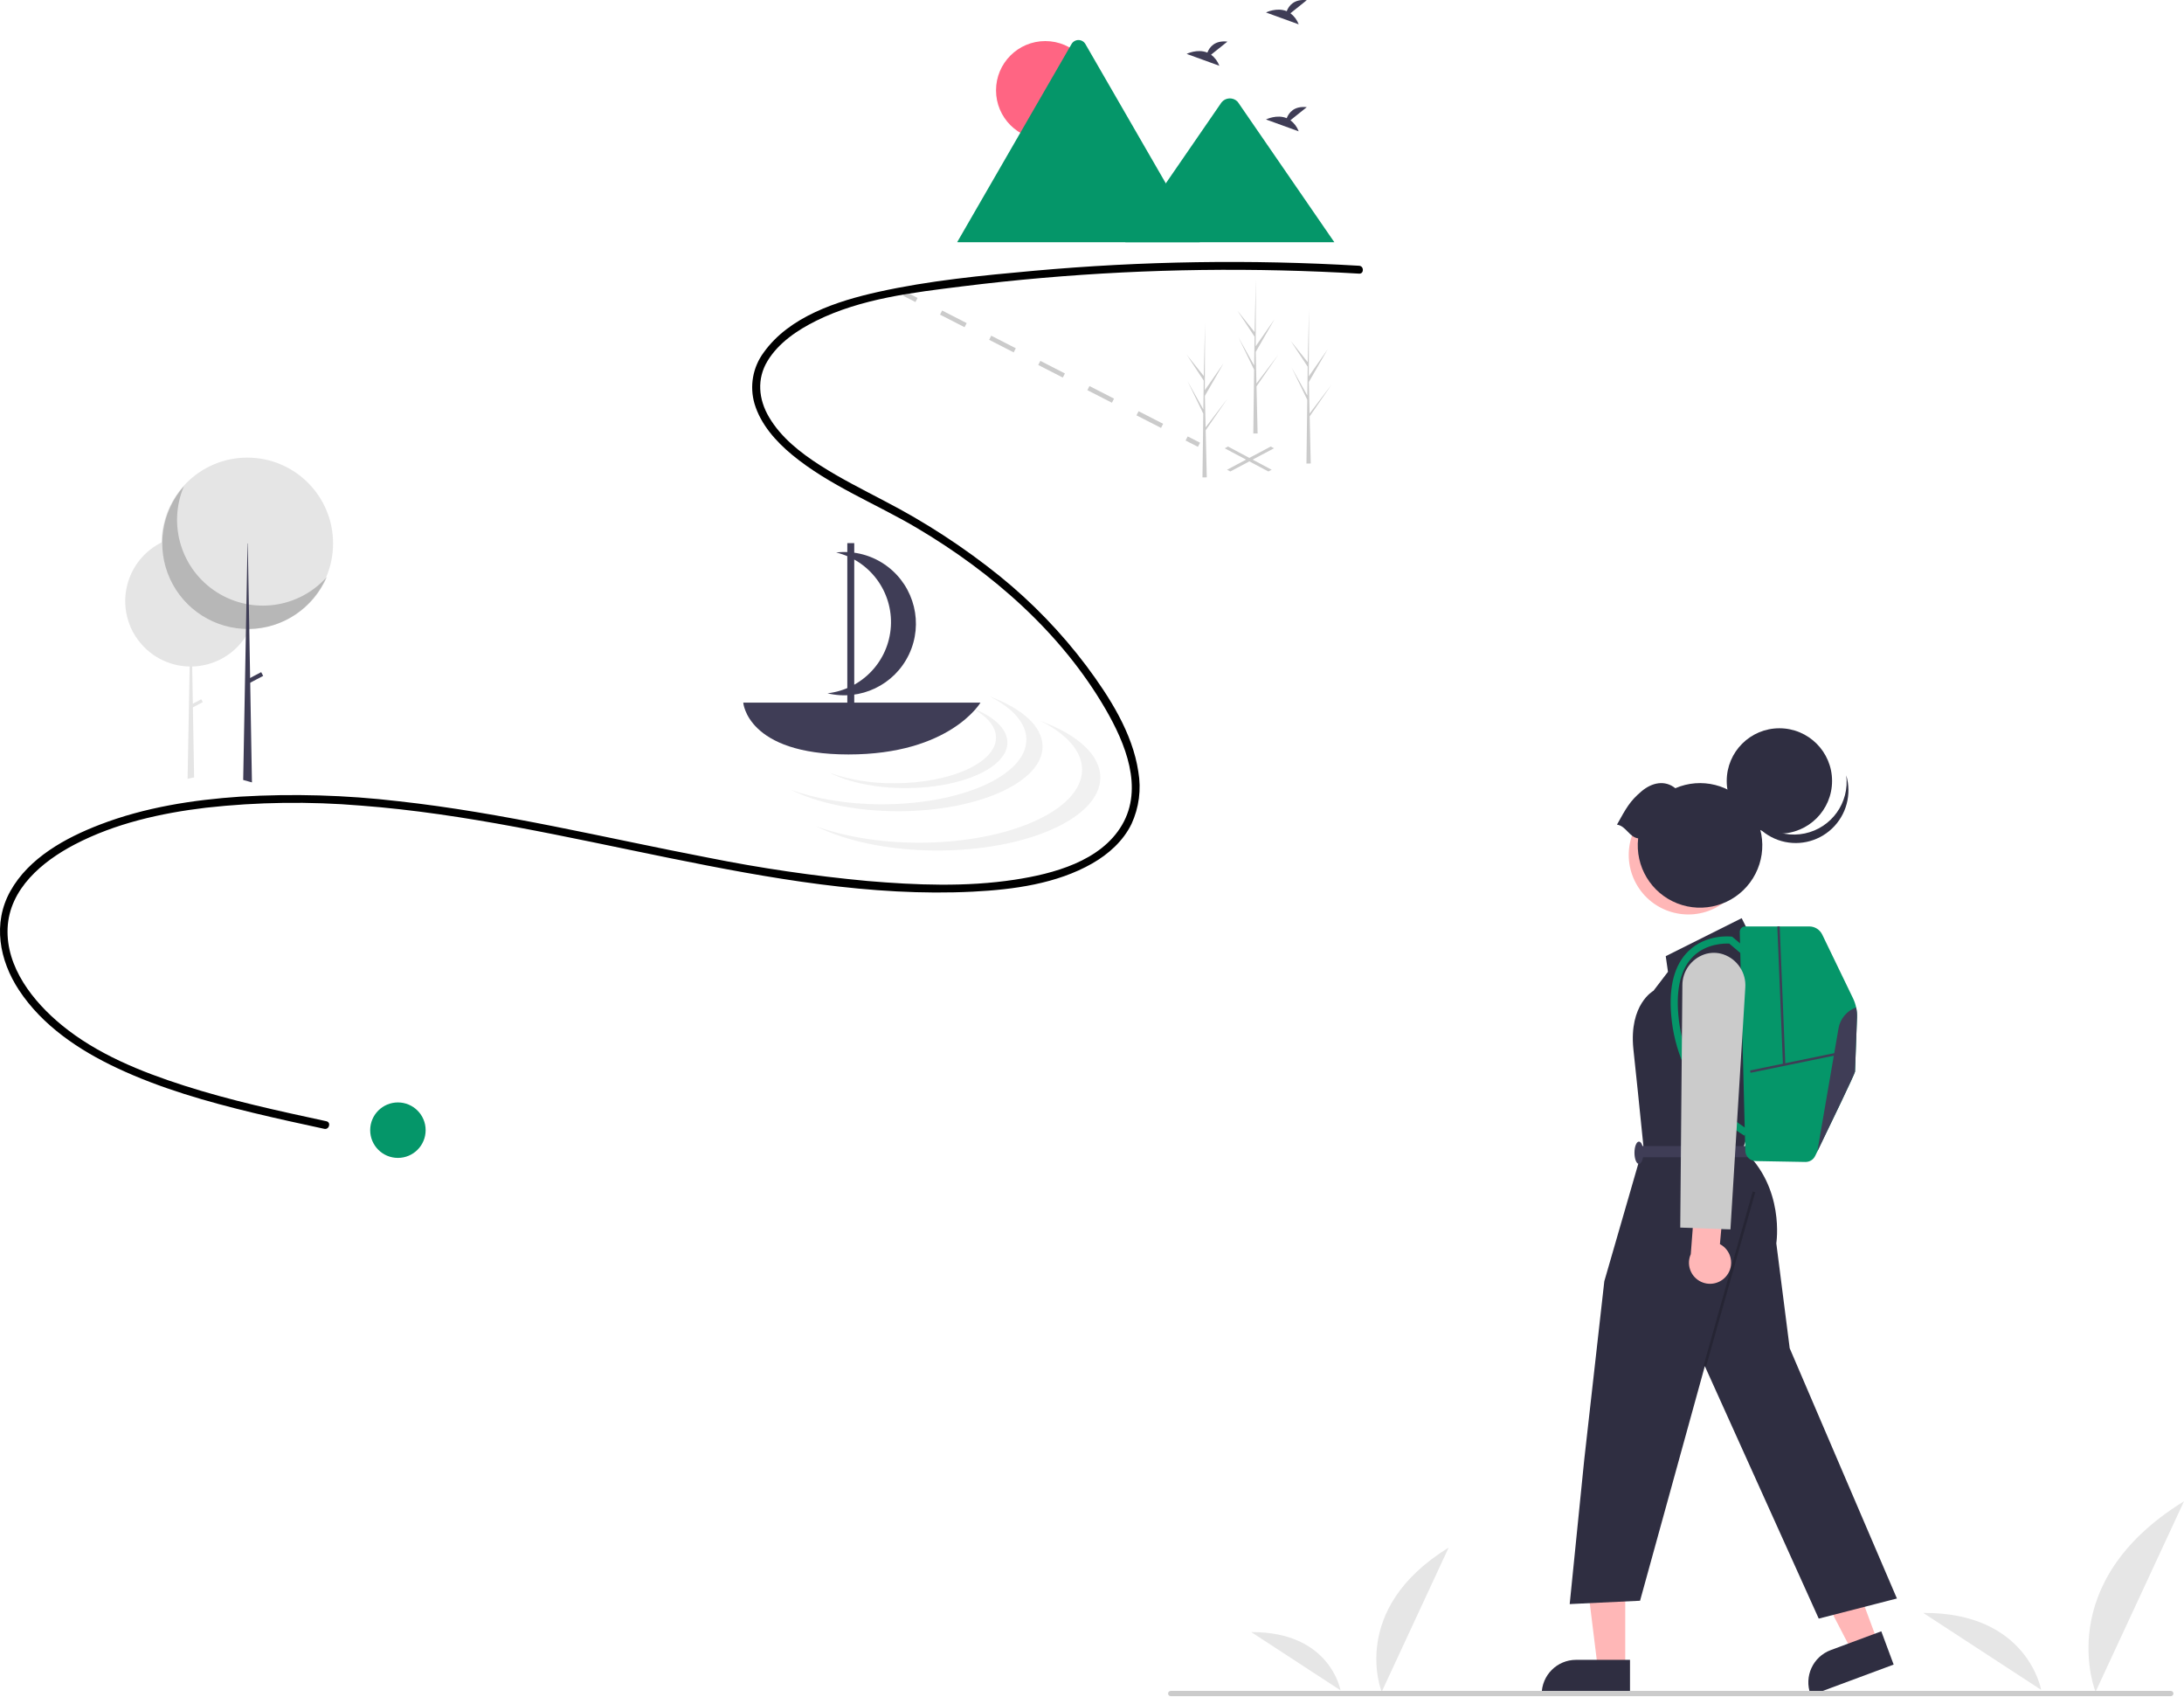
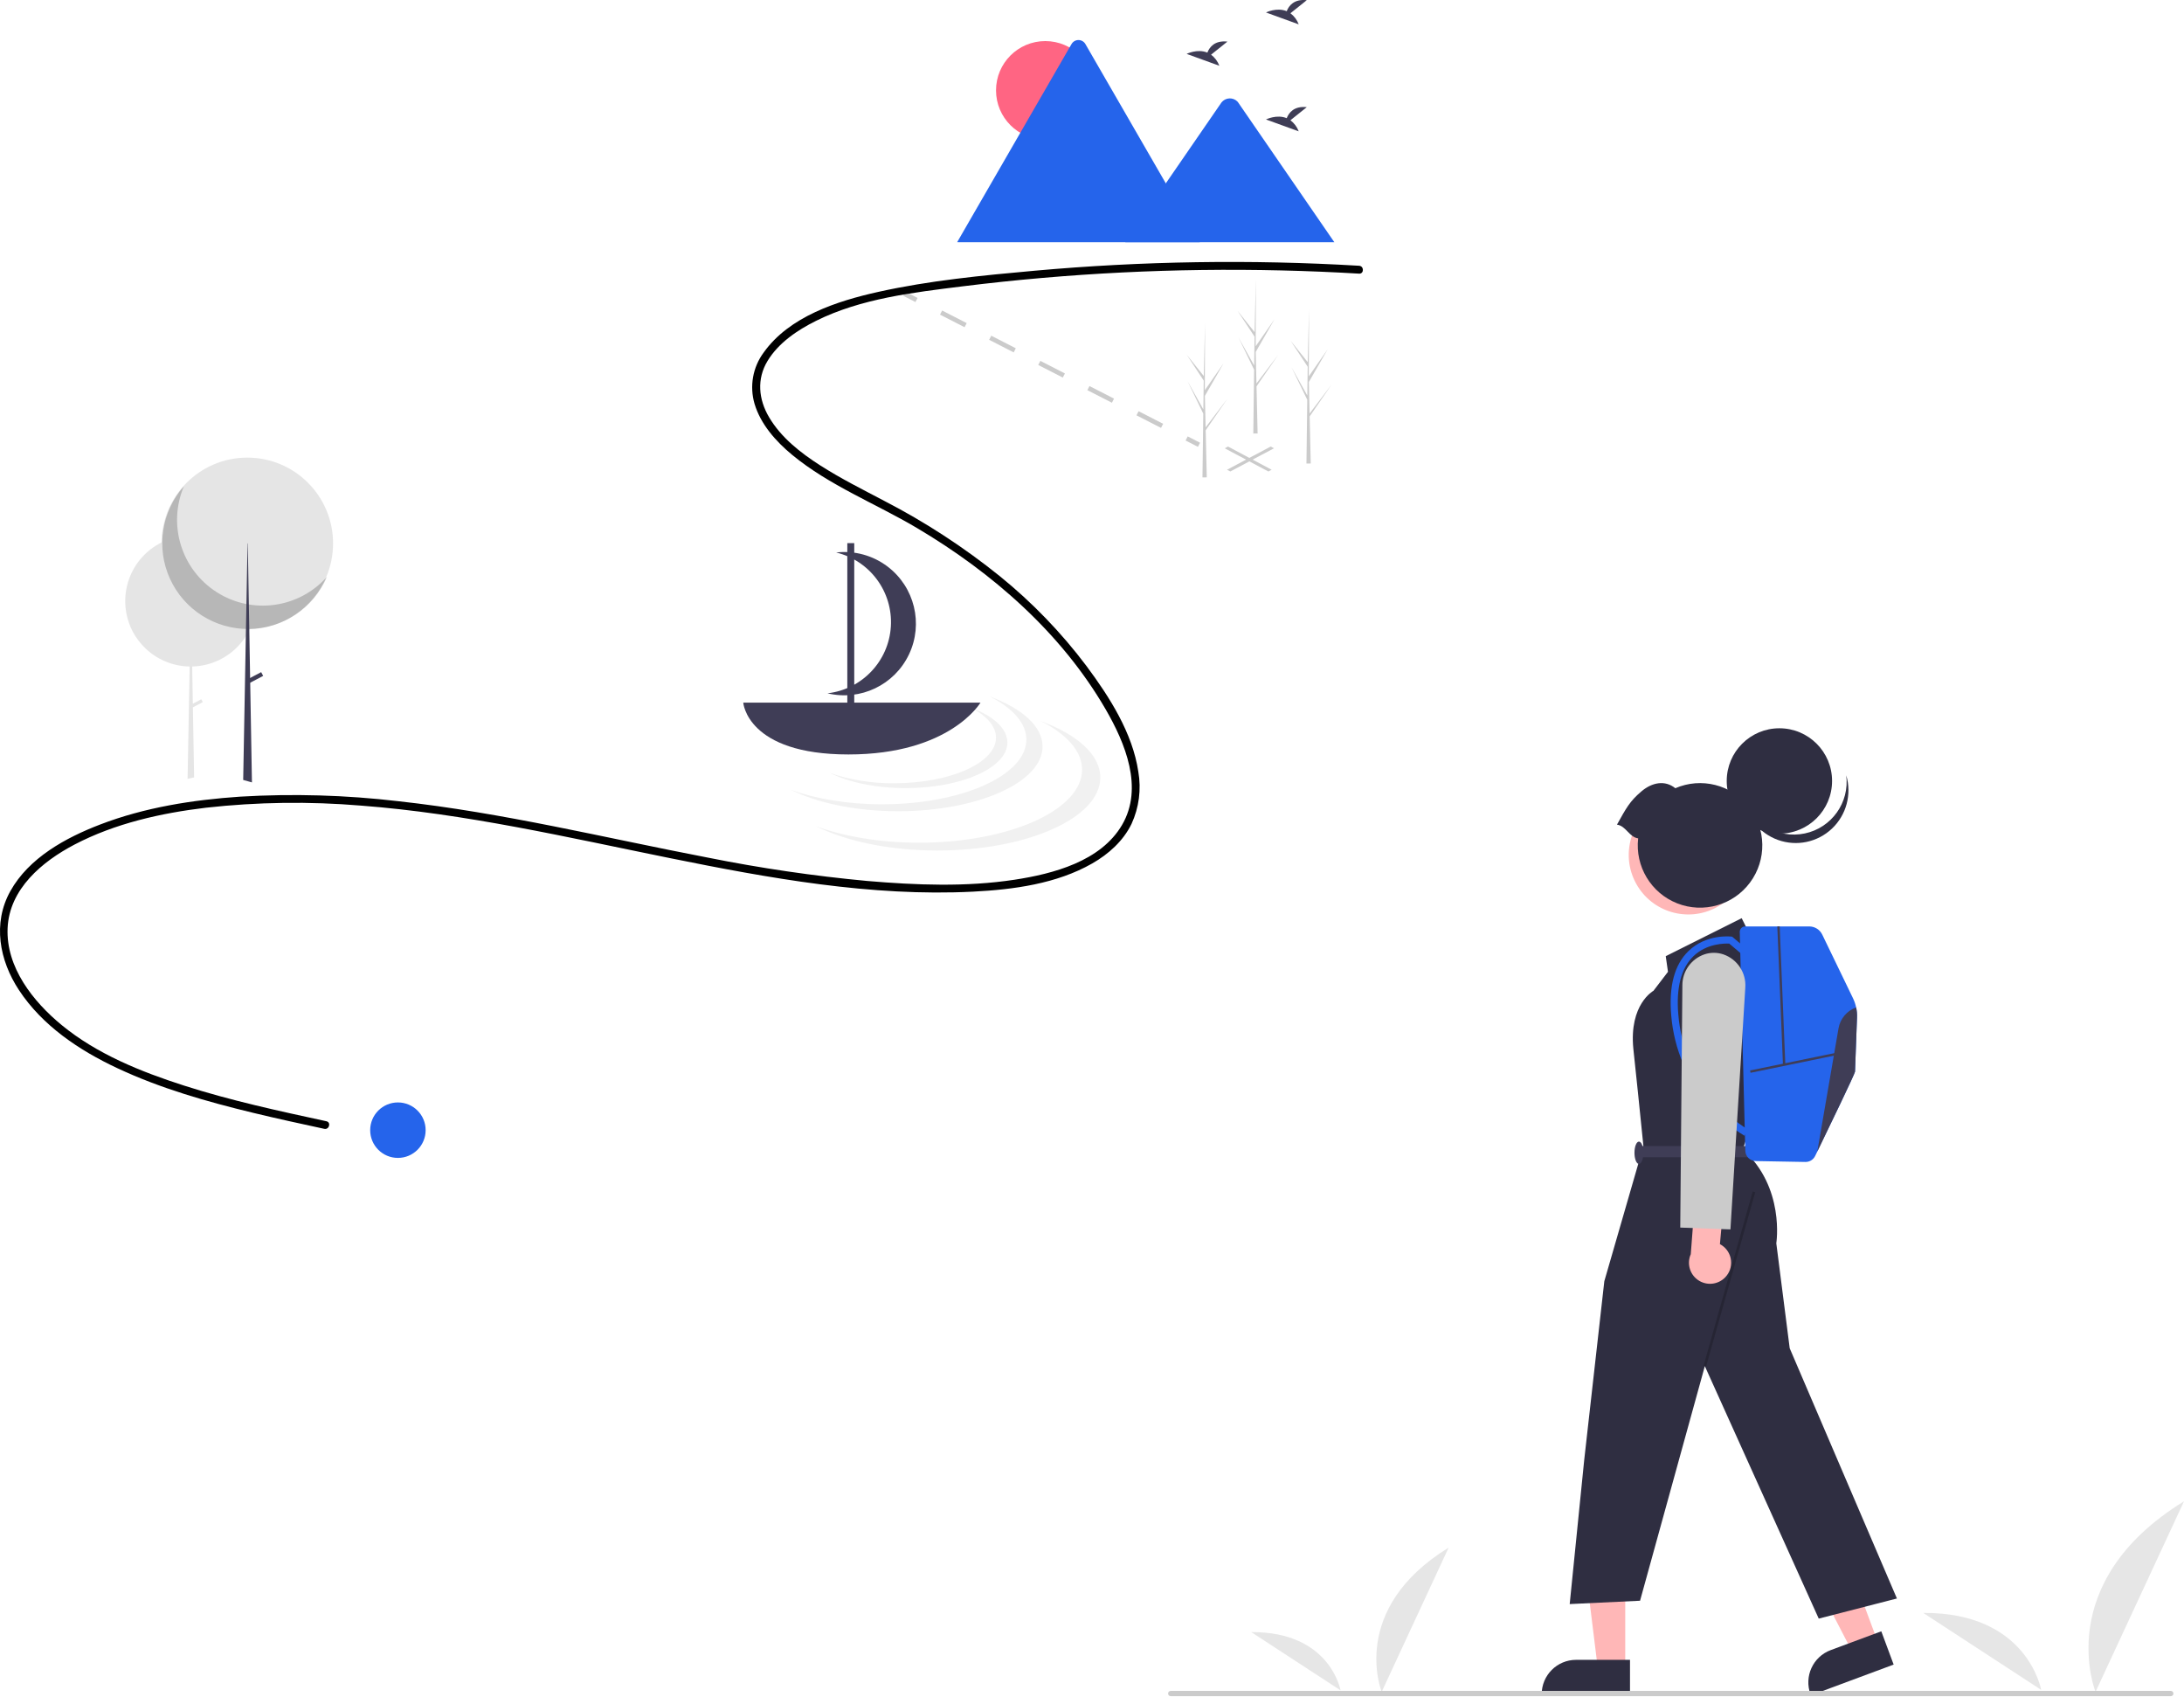
- <svg xmlns="http://www.w3.org/2000/svg" data-name="Layer 1" width="832.028" height="646" viewBox="0 0 832.028 646">
-   <path id="efdf5e1f-6b90-40c1-9274-afa2b16f39be-372" data-name="Path 482" d="M710.363,771.357s-12.753-31.391,25.505-54.934Z" transform="translate(-183.9858 -127)" fill="#e6e6e6" />
-   <path id="af7fe47f-56e6-4bb6-aa0f-d6efaf86a160-373" data-name="Path 483" d="M694.68,770.786s-3.89-22.374-34-22.182Z" transform="translate(-183.9858 -127)" fill="#e6e6e6" />
-   <path id="a08d42bc-6ae2-46d7-9736-aba59e52cc48-374" data-name="Path 482" d="M982.319,771.357s-16.848-41.472,33.696-72.575Z" transform="translate(-183.9858 -127)" fill="#e6e6e6" />
-   <path id="bafd7749-4c33-42a1-9524-e744b9f16454-375" data-name="Path 483" d="M961.598,770.602s-5.139-29.559-44.919-29.305" transform="translate(-183.9858 -127)" fill="#e6e6e6" />
+ <svg xmlns="http://www.w3.org/2000/svg" id="ac9d9db3-c976-41a1-a1c2-ce888a7912c8" data-name="Layer 1" width="832.028" height="646" viewBox="0 0 832.028 646">
+   <path id="efdf5e1f-6b90-40c1-9274-afa2b16f39be" data-name="Path 482" d="M710.363,771.357s-12.753-31.391,25.505-54.934Z" transform="translate(-183.9858 -127)" fill="#e6e6e6" />
+   <path id="af7fe47f-56e6-4bb6-aa0f-d6efaf86a160" data-name="Path 483" d="M694.68,770.786s-3.89-22.374-34-22.182Z" transform="translate(-183.9858 -127)" fill="#e6e6e6" />
+   <path id="a08d42bc-6ae2-46d7-9736-aba59e52cc48" data-name="Path 482" d="M982.319,771.357s-16.848-41.472,33.696-72.575Z" transform="translate(-183.9858 -127)" fill="#e6e6e6" />
+   <path id="bafd7749-4c33-42a1-9524-e744b9f16454" data-name="Path 483" d="M961.598,770.602s-5.139-29.559-44.919-29.305" transform="translate(-183.9858 -127)" fill="#e6e6e6" />
  <polygon points="483.215 179.569 466.576 170.731 467.821 170.069 484.46 178.908 483.215 179.569" fill="#cbcbcb" />
  <polygon points="468.701 179.569 467.457 178.908 484.095 170.069 485.34 170.731 468.701 179.569" fill="#cbcbcb" />
  <rect x="529.915" y="237.409" width="1.761" height="5.282" transform="translate(-108.8912 475.9609) rotate(-62.86776)" fill="#cbcbcb" />
  <path d="M626.3,289.978l-9.356-4.794.803-1.567,9.356,4.794Zm-18.711-9.588-9.356-4.794.803-1.567,9.356,4.794Zm-18.711-9.588-9.356-4.794.803-1.567,9.356,4.794Zm-18.711-9.588-9.356-4.794.803-1.567,9.356,4.794Zm-18.711-9.588-9.356-4.794.803-1.567,9.356,4.794Z" transform="translate(-183.9858 -127)" fill="#cbcbcb" />
  <rect x="637.527" y="292.552" width="1.761" height="5.282" transform="translate(-99.43051 601.7263) rotate(-62.86776)" fill="#cbcbcb" />
  <path d="M281.557,355.92q0,.825-.053,1.636a24.782,24.782,0,0,1-2.322,8.997c-.01.024-.022.047-.033.069-.062.131-.126.262-.191.391a24.488,24.488,0,0,1-1.319,2.327,24.903,24.903,0,0,1-20.438,11.502l.247,14.177,3.215-1.693.574,1.091-3.765,1.982.46,26.33.005.352-2.486.553.005-.353.783-42.438a24.854,24.854,0,0,1-17.584-7.651c-.157-.162-.312-.329-.464-.495l-.017-.019a24.956,24.956,0,0,1-4.541-7.027c.024.028.05.053.074.081a24.934,24.934,0,0,1,11.822-32.13c.086-.043.174-.084.26-.128a24.953,24.953,0,0,1,32.328,9.814c.152.255.298.515.44.777A24.798,24.798,0,0,1,281.557,355.92Z" transform="translate(-183.9858 -127)" fill="#e5e5e5" />
  <circle cx="94.215" cy="206.962" r="32.674" fill="#e5e5e5" />
  <path d="M254.076,312.138a32.677,32.677,0,0,0,54.445,34.581,32.677,32.677,0,1,1-54.445-34.581Z" transform="translate(-183.9858 -127)" opacity="0.2" style="isolation:isolate" />
  <polygon points="95.983 297.986 92.646 297.05 92.653 296.691 93.653 242.341 93.703 239.631 93.704 239.552 93.879 230.056 94.132 216.293 94.132 216.291 94.304 206.962 94.396 206.962 94.572 217.069 94.801 230.224 94.965 239.558 94.965 239.627 94.972 240.012 94.972 240.014 95.289 258.209 95.322 260.017 95.977 297.624 95.983 297.986" fill="#3f3d56" />
  <rect x="278.112" y="384.319" width="6.104" height="1.616" transform="translate(-331.0276 48.32681) rotate(-27.76587)" fill="#3f3d56" />
  <path d="M701.755,228.216a832.274,832.274,0,0,0-123.751,1.902c-19.832,1.793-39.979,3.729-59.444,8.055-15.679,3.484-33.875,9.374-43.644,23.09a22.291,22.291,0,0,0-3.48,19.514c2.329,7.819,8.124,14.328,14.294,19.426,14.203,11.733,31.825,18.561,47.565,27.882,28.74,17.02,55.043,39.96,71.926,69.101,7.429,12.823,14.496,29.874,6.224,44.004-8.104,13.843-26.196,18.612-40.95,20.861-18.493,2.819-37.541,2.054-56.111.476a584.648,584.648,0,0,1-60.651-8.883c-39.275-7.541-78.192-17.135-118.013-21.497a341.781,341.781,0,0,0-60.17-1.74c-18.124,1.223-36.404,4.089-53.43,10.625-13.12,5.036-27.106,12.655-34.193,25.362-6.832,12.249-4.167,26.374,3.272,37.675,8.95,13.598,22.907,22.915,37.418,29.726,16.522,7.754,34.193,12.78,51.887,17.055,8.974,2.168,17.996,4.128,27.02,6.077,1.882.407,2.687-2.485.798-2.893-18.196-3.932-36.445-7.877-54.189-13.568-16.42-5.267-33.225-12.014-46.672-23.074-10.879-8.948-21.222-22.017-20.58-36.876.647-14.979,13.215-25.438,25.534-31.876,15.395-8.045,32.885-11.964,50.024-14.012a303.937,303.937,0,0,1,59.09-.804c39.727,3.023,78.566,12.072,117.516,19.966,37.84,7.668,76.86,14.769,115.639,12.802,15.37-.78,31.839-2.982,45.41-10.74,6.214-3.552,11.816-8.562,14.974-15.081a33.774,33.774,0,0,0,2.581-19.845c-2.201-14.77-10.973-28.466-19.726-40.23a194.417,194.417,0,0,0-33.14-34.328,261.405,261.405,0,0,0-43.849-28.565c-8.238-4.337-16.593-8.508-24.445-13.532-7.528-4.817-14.953-10.613-19.55-18.432-3.976-6.763-4.705-14.482-.564-21.342,4.189-6.938,11.405-11.777,18.522-15.313,17.146-8.519,37.08-10.8,55.839-13.136a825.914,825.914,0,0,1,121.451-6.055q14.794.348,29.569,1.225c1.929.113,1.922-2.887,0-3Z" transform="translate(-183.9858 -127)" />
  <path d="M675.593,132.052l6.229-4.982c-4.839-.534-6.828,2.105-7.642,4.194-3.781-1.57-7.896.488-7.896.488l12.464,4.525A9.432,9.432,0,0,0,675.593,132.052Z" transform="translate(-183.9858 -127)" fill="#3f3d56" />
  <path d="M645.361,147.825l6.229-4.982c-4.839-.534-6.828,2.105-7.642,4.194-3.781-1.57-7.896.488-7.896.488l12.464,4.525A9.432,9.432,0,0,0,645.361,147.825Z" transform="translate(-183.9858 -127)" fill="#3f3d56" />
  <path d="M675.593,172.8l6.229-4.982c-4.839-.534-6.828,2.105-7.642,4.194-3.781-1.57-7.896.488-7.896.488l12.464,4.525A9.432,9.432,0,0,0,675.593,172.8Z" transform="translate(-183.9858 -127)" fill="#3f3d56" />
  <g id="e2dfab6d-8627-4cc0-b13e-69de57259a01" data-name="Group 27">
    <circle id="bedd3b2f-f695-46eb-9812-80ad4d1341b6" data-name="Ellipse 7" cx="398.219" cy="34.413" r="18.768" fill="#ff6583" />
-     <path id="efdddea5-7f44-48b8-bec9-83339a7f085f-376" data-name="Path 63" d="M641.059,219.247H548.986a1.885,1.885,0,0,1-.344-.027L592.189,143.796a3.048,3.048,0,0,1,5.307,0l29.224,50.614,1.4,2.422Z" transform="translate(-183.9858 -127)" fill="#059669" />
-     <path id="f8d22fd6-a75d-4da9-80c1-fba8d7f50740-377" data-name="Path 65" d="M692.321,219.248H612.687l15.431-22.414,1.11-1.615,20.108-29.21a4.069,4.069,0,0,1,6.044-.361,3.638,3.638,0,0,1,.29.361Z" transform="translate(-183.9858 -127)" fill="#059669" />
+     <path id="efdddea5-7f44-48b8-bec9-83339a7f085f" data-name="Path 63" d="M641.059,219.247H548.986a1.885,1.885,0,0,1-.344-.027L592.189,143.796a3.048,3.048,0,0,1,5.307,0l29.224,50.614,1.4,2.422Z" transform="translate(-183.9858 -127)" fill="#2564eb" />
+     <path id="f8d22fd6-a75d-4da9-80c1-fba8d7f50740" data-name="Path 65" d="M692.321,219.248H612.687l15.431-22.414,1.11-1.615,20.108-29.21a4.069,4.069,0,0,1,6.044-.361,3.638,3.638,0,0,1,.29.361Z" transform="translate(-183.9858 -127)" fill="#2564eb" />
  </g>
  <path d="M560.96,392.235c8.727,4.362,14.04,10.123,14.04,16.442,0,13.612-24.631,24.647-55.015,24.647-13.21,0-25.329-2.088-34.813-5.564,10.073,5.035,24.695,8.205,40.975,8.205,30.384,0,55.015-11.035,55.015-24.647C581.163,403.623,573.29,396.755,560.96,392.235Z" transform="translate(-183.9858 -127)" fill="#f1f1f1" />
  <path d="M580.373,401.585c9.848,4.922,15.843,11.423,15.843,18.553,0,15.36-27.793,27.811-62.078,27.811-14.906,0-28.581-2.356-39.282-6.278,11.366,5.681,27.865,9.258,46.235,9.258,34.284,0,62.078-12.451,62.078-27.811C603.169,414.436,594.285,406.685,580.373,401.585Z" transform="translate(-183.9858 -127)" fill="#f1f1f1" />
  <path d="M553.531,396.353c6.149,3.073,9.892,7.132,9.892,11.584,0,9.59-17.353,17.364-38.759,17.364a72.801,72.801,0,0,1-24.527-3.92c7.097,3.547,17.398,5.781,28.868,5.781,21.406,0,38.76-7.774,38.76-17.364C567.764,404.377,562.218,399.538,553.531,396.353Z" transform="translate(-183.9858 -127)" fill="#f1f1f1" />
  <path d="M467.141,394.593s1.351,19.749,40.082,19.749,50.294-19.749,50.294-19.749Z" transform="translate(-183.9858 -127)" fill="#3f3d56" />
  <path d="M522.115,342.777a27.187,27.187,0,0,0-19.584-5.357A27.282,27.282,0,0,1,499.227,391.05a27.288,27.288,0,0,0,22.888-48.272Z" transform="translate(-183.9858 -127)" fill="#3f3d56" />
  <rect x="322.796" y="206.856" width="2.641" height="62.858" fill="#3f3d56" />
  <path d="M682.969,287.153l-.014-.024-.036-1.535,8.273-12.011-8.263,10.862-.03.325-.283-12.277,7.146-12.453-7.166,10.296.075-25.435-0-.085-.002.083-.474,20.046-6.512-8.143,6.491,9.87-.142,10.982-5.993-10.718,5.971,12.332-.08,6.106-.219,16.917-.016,1.264q.828.006,1.639-.028l-.375-16.249Z" transform="translate(-183.9858 -127)" fill="#cbcbcb" />
  <path d="M643.359,292.434l-.014-.024-.036-1.535,8.273-12.011-8.263,10.862-.03.325-.283-12.277,7.146-12.453L642.986,275.616l.075-25.435-0-.085-.002.083-.474,20.046-6.512-8.143,6.491,9.87-.142,10.982-5.993-10.718,5.971,12.332-.08,6.106-.219,16.917-.016,1.264q.828.006,1.639-.028l-.375-16.249Z" transform="translate(-183.9858 -127)" fill="#cbcbcb" />
  <path d="M662.724,275.71l-.014-.024-.036-1.535,8.273-12.011-8.263,10.862-.03.325-.283-12.277,7.146-12.453-7.166,10.296.075-25.435-0-.085-.002.083-.474,20.046-6.512-8.143,6.491,9.87-.142,10.982-5.993-10.718,5.971,12.332-.08,6.106-.219,16.917-.016,1.264q.828.006,1.639-.028l-.375-16.249Z" transform="translate(-183.9858 -127)" fill="#cbcbcb" />
-   <circle cx="151.59" cy="430.437" r="10.563" fill="#059669" />
+   <circle cx="151.59" cy="430.437" r="10.563" fill="#2564eb" />
  <polygon points="715.399 625.419 705.62 629.052 686.952 593.062 701.385 587.7 715.399 625.419" fill="#ffb7b7" />
  <path d="M905.401,760.971,873.869,772.686l-.148-.399a13.093,13.093,0,0,1,7.713-16.833l.001-0,19.258-7.155Z" transform="translate(-183.9858 -127)" fill="#2f2e41" />
  <polygon points="619.162 635.574 608.73 635.573 603.767 595.335 619.164 595.336 619.162 635.574" fill="#ffb7b7" />
  <path d="M804.958,772.686l-33.638-.001v-.425A13.093,13.093,0,0,1,784.413,759.167h.001l20.545.001Z" transform="translate(-183.9858 -127)" fill="#2f2e41" />
  <path d="M850.91,483.505l-3.404-6.807-28.931,14.466.851,5.956-5.531,7.233s-9.36,5.106-7.658,22.124l1.702,16.168,2.127,20.848L795.174,614.972l-7.658,68.074-5.531,54.884,26.804-1.276L833.466,647.307l43.397,96.154,29.782-7.658-40.844-95.303-5.106-39.993s3.404-21.273-12.764-35.739l2.553-7.658v-9.437l8.509-45.022Z" transform="translate(-183.9858 -127)" fill="#2f2e41" />
  <rect x="808.345" y="613.621" width="68.961" height="1" transform="translate(-161.0144 1131.589) rotate(-74.24881)" opacity="0.2" />
  <rect x="624.378" y="436.491" width="41.695" height="4.255" fill="#3f3d56" />
  <ellipse cx="624.378" cy="439.044" rx="1.702" ry="4.255" fill="#3f3d56" />
  <circle cx="827.167" cy="452.598" r="22.682" transform="translate(-299.7132 325.2228) rotate(-28.66322)" fill="#ffb7b7" />
  <circle cx="677.889" cy="297.435" r="20.066" fill="#2f2e41" />
  <path d="M887.339,422.285a20.067,20.067,0,1,1-39.143,8.229,20.067,20.067,0,0,0,39.143-8.229Z" transform="translate(-183.9858 -127)" fill="#2f2e41" />
  <path d="M808.067,446.3A23.724,23.724,0,1,0,822.224,427.201c-3.963-3.196-8.876-2.205-12.87,1.167-4.517,3.814-5.857,6.433-9.36,12.705C803.439,441.556,804.622,445.817,808.067,446.3Z" transform="translate(-183.9858 -127)" fill="#2f2e41" />
-   <path d="M891.441,514.511c-.254,6.722-.757,19.953-.757,20.628,0,.712-10.031,21.48-14.364,30.419v.005c-.308.63-.585,1.201-.83,1.704a4.029,4.029,0,0,1-3.703,2.275l-18.937-.34a4.036,4.036,0,0,1-3.966-3.934l-2.112-83.315a2.06,2.06,0,0,1,2.058-2.112h24.422a5.491,5.491,0,0,1,4.941,3.1l11.721,24.25a15.499,15.499,0,0,1,1.528,7.32Z" transform="translate(-183.9858 -127)" fill="#059669" />
-   <path d="M848.555,559.551a54.232,54.232,0,0,1-12.939-10.935,60.008,60.008,0,0,1-14.955-34.888c-.963-11.072,1.234-19.303,6.53-24.463,6.732-6.559,15.894-5.606,16.281-5.562l.41.046,6.208,5.253-1.757,2.076-5.554-4.7c-1.7-.085-8.641-.103-13.712,4.856-4.667,4.565-6.584,12.054-5.696,22.258a57.308,57.308,0,0,0,14.208,33.237,52.657,52.657,0,0,0,12.29,10.44Z" transform="translate(-183.9858 -127)" fill="#059669" />
+   <path d="M891.441,514.511c-.254,6.722-.757,19.953-.757,20.628,0,.712-10.031,21.48-14.364,30.419v.005c-.308.63-.585,1.201-.83,1.704a4.029,4.029,0,0,1-3.703,2.275l-18.937-.34a4.036,4.036,0,0,1-3.966-3.934l-2.112-83.315a2.06,2.06,0,0,1,2.058-2.112h24.422a5.491,5.491,0,0,1,4.941,3.1l11.721,24.25a15.499,15.499,0,0,1,1.528,7.32Z" transform="translate(-183.9858 -127)" fill="#2564eb" />
+   <path d="M848.555,559.551a54.232,54.232,0,0,1-12.939-10.935,60.008,60.008,0,0,1-14.955-34.888c-.963-11.072,1.234-19.303,6.53-24.463,6.732-6.559,15.894-5.606,16.281-5.562l.41.046,6.208,5.253-1.757,2.076-5.554-4.7c-1.7-.085-8.641-.103-13.712,4.856-4.667,4.565-6.584,12.054-5.696,22.258a57.308,57.308,0,0,0,14.208,33.237,52.657,52.657,0,0,0,12.29,10.44Z" transform="translate(-183.9858 -127)" fill="#2564eb" />
  <rect x="850.451" y="531.287" width="33.78" height="0.906" transform="translate(-273.2295 58.36779) rotate(-11.60623)" fill="#3f3d56" />
  <rect x="862.154" y="479.819" width="0.907" height="52.695" transform="translate(-203.912 -91.39759) rotate(-2.33745)" fill="#3f3d56" />
  <path d="M891.441,514.511c-.254,6.722-.757,19.953-.757,20.628,0,.712-10.031,21.48-14.364,30.419l8.077-46.899a10.338,10.338,0,0,1,6.713-7.973A15.215,15.215,0,0,1,891.441,514.511Z" transform="translate(-183.9858 -127)" fill="#3f3d56" />
  <path d="M841.815,612.8a7.979,7.979,0,0,0-2.595-11.957l1.642-18.16-10.792-3.689-1.958,25.677a8.022,8.022,0,0,0,13.704,8.128Z" transform="translate(-183.9858 -127)" fill="#ffb7b7" />
  <path d="M843.225,595.228l-19.123-.693.809-92.222a12.449,12.449,0,0,1,8.433-11.848,11.309,11.309,0,0,1,7.113-.006,12.45,12.45,0,0,1,8.422,12.742Z" transform="translate(-183.9858 -127)" fill="#cbcbcb" />
  <path d="M1010.987,773h-381a1,1,0,0,1,0-2h381a1,1,0,0,1,0,2Z" transform="translate(-183.9858 -127)" fill="#cbcbcb" />
</svg>
